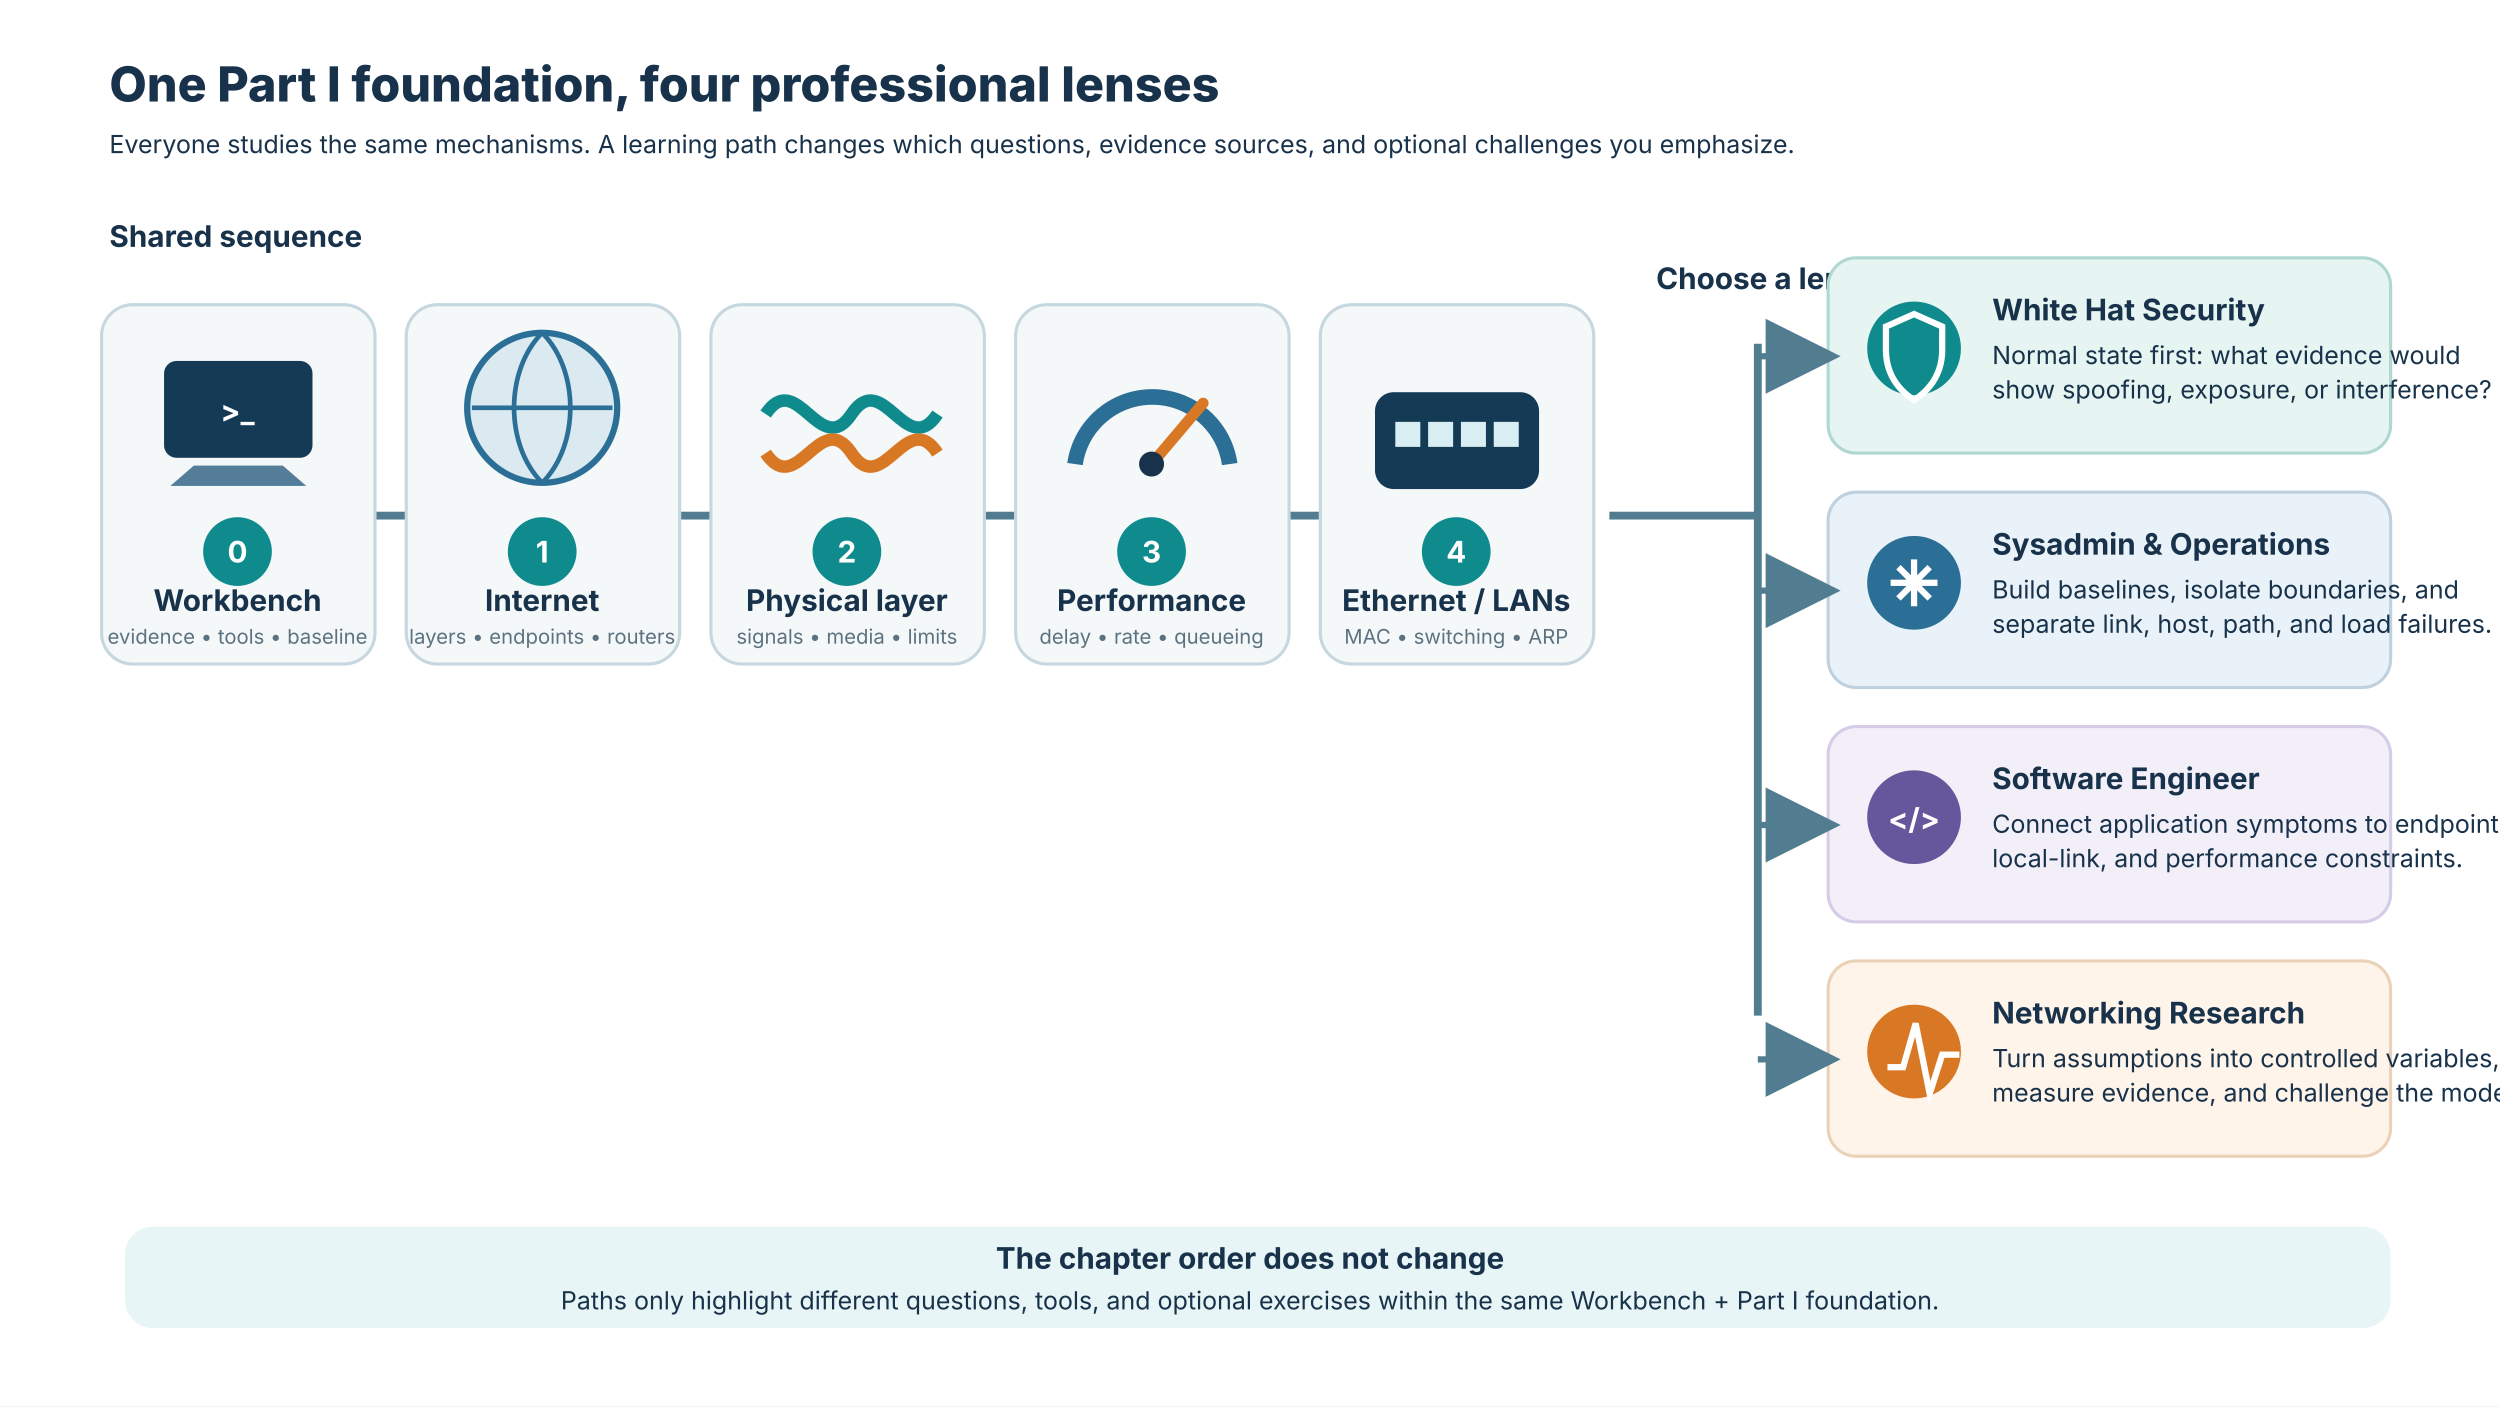
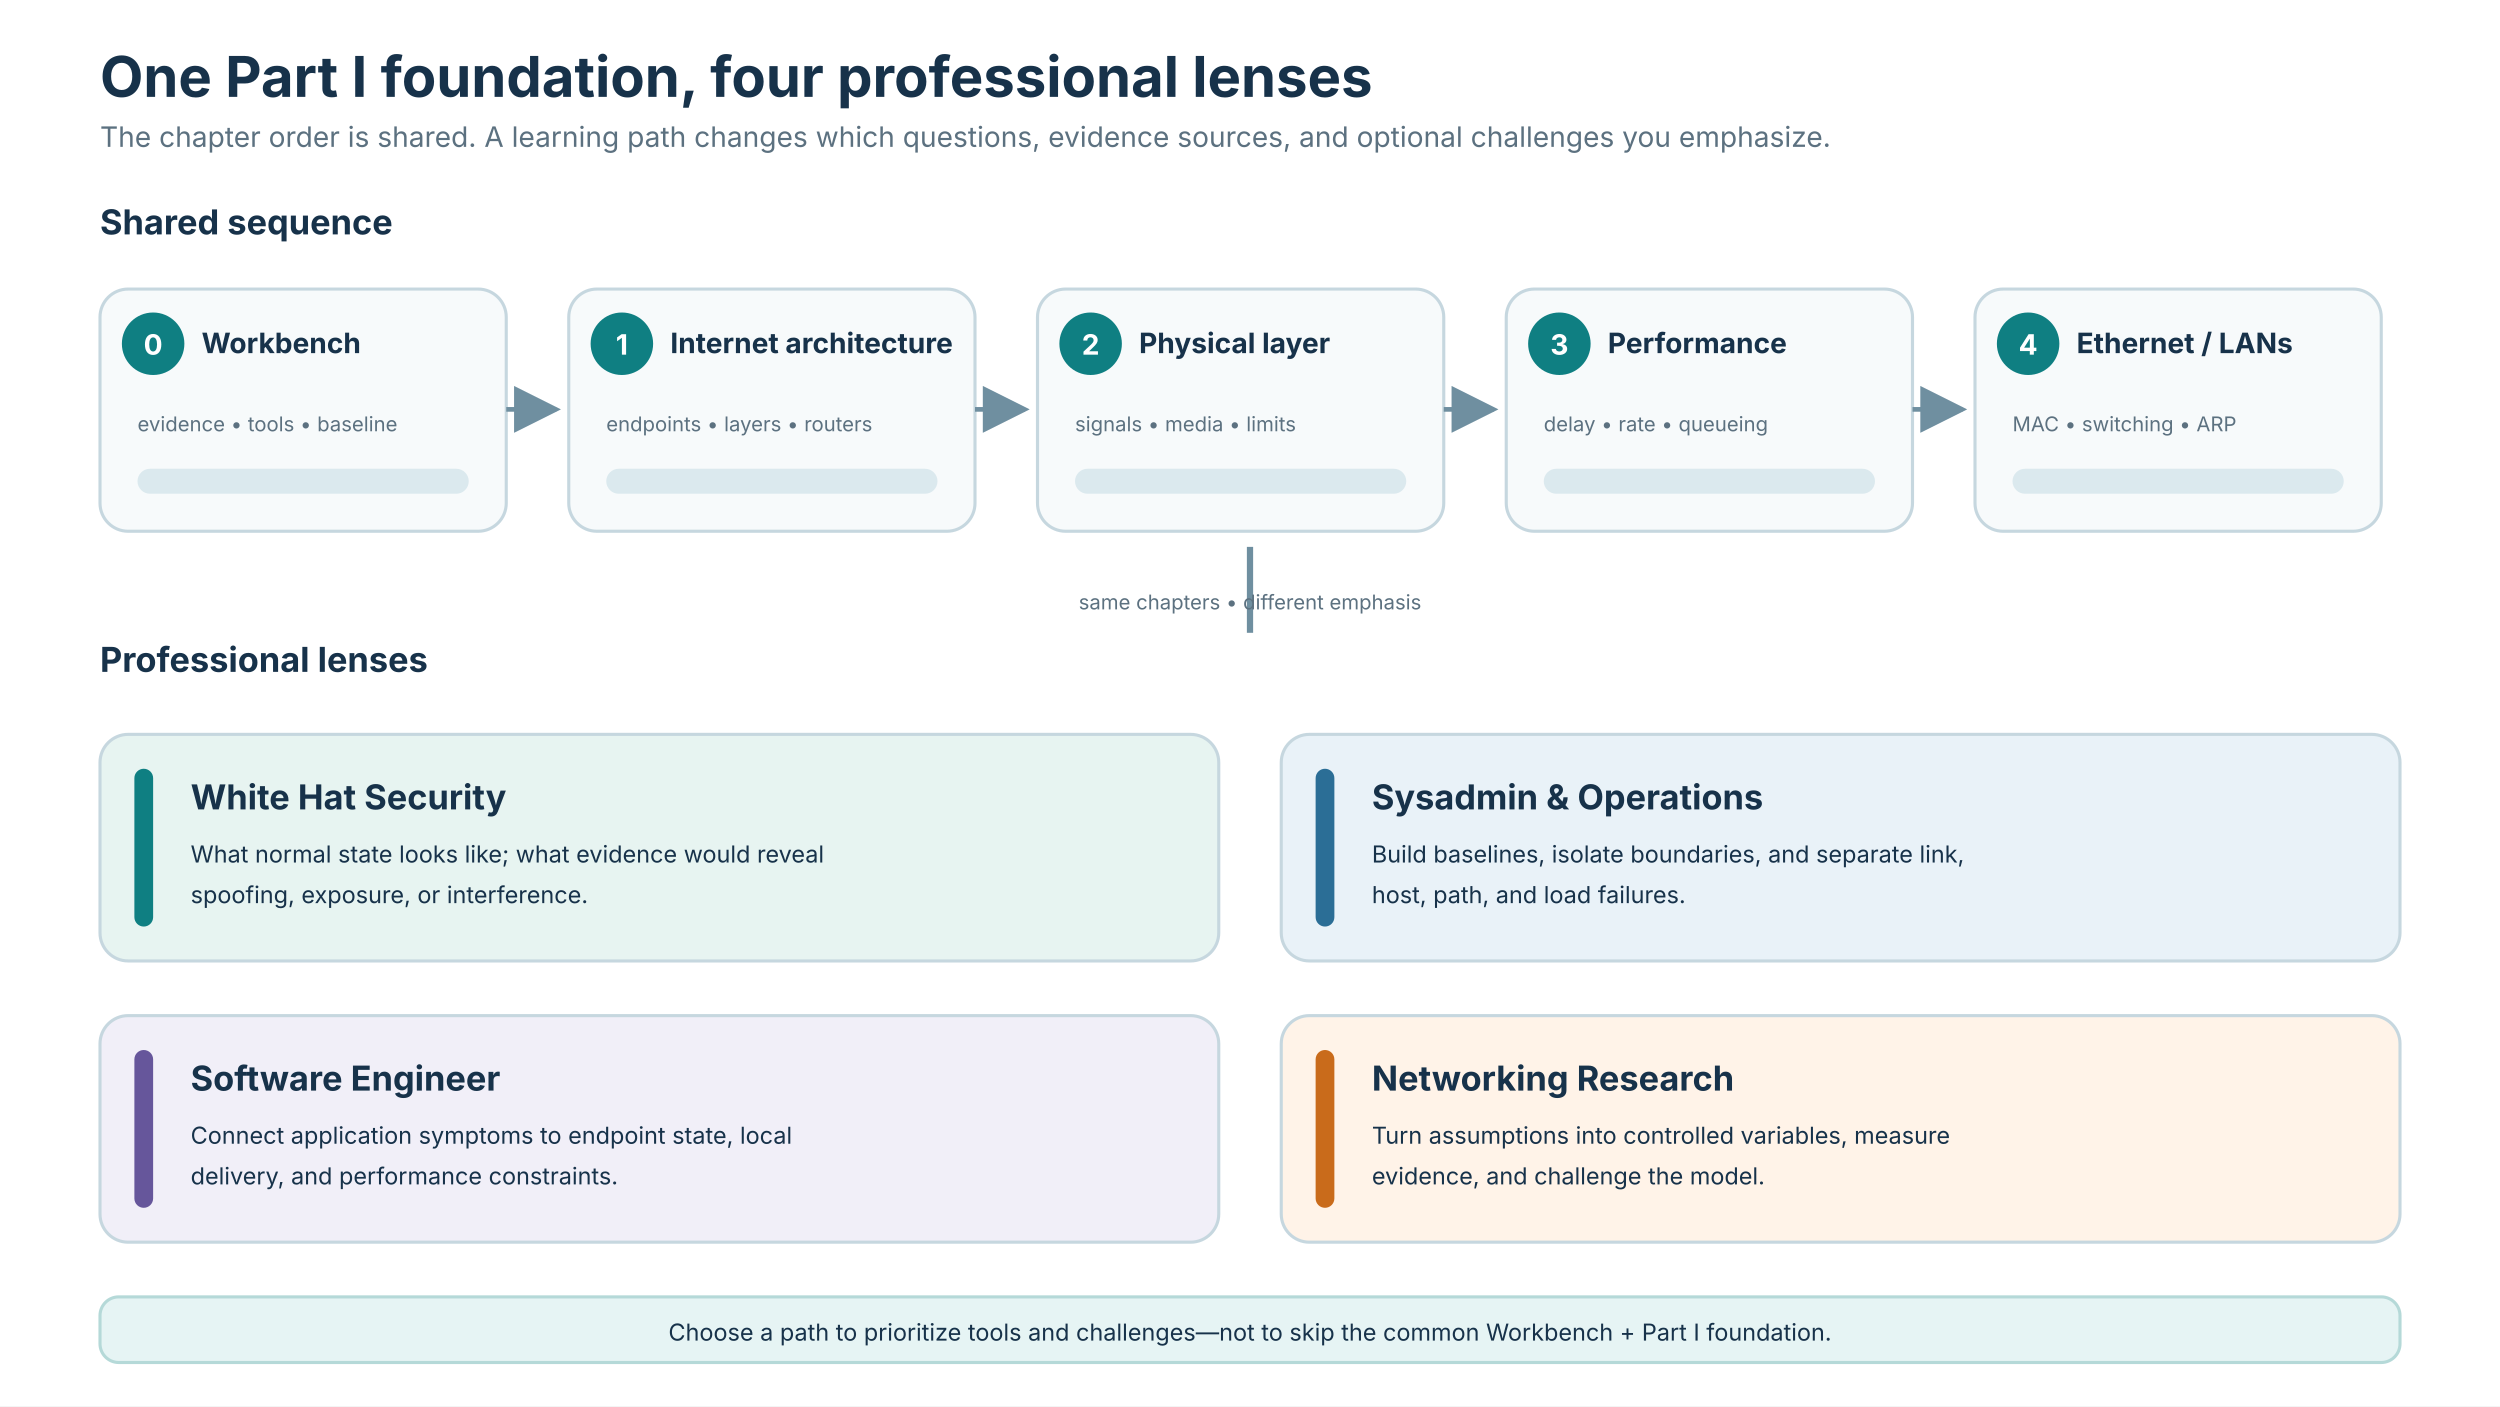
<svg xmlns="http://www.w3.org/2000/svg" viewBox="0 0 1600 900" role="img" aria-labelledby="title desc">
  <style>
- text{font-family:ui-sans-serif,system-ui,-apple-system,"Segoe UI",sans-serif;fill:#17324a}.h{font-size:31px;font-weight:780}.m{font-size:19px;font-weight:750}.b{font-size:16px}.s{font-size:13px;fill:#5d7280}.w{fill:#fff}
+ text{font-family:Inter,ui-sans-serif,system-ui,-apple-system,"Segoe UI",sans-serif;fill:#17324a}
+ .title{font-size:36px;font-weight:750}.subtitle{font-size:18px;fill:#5c7180}.section{font-size:22px;font-weight:720}
+ .label{font-size:18px;font-weight:700}.body{font-size:15px}.small{font-size:13px;fill:#5c7180}.tiny{font-size:12px;fill:#5c7180}
+ .mono{font-family:ui-monospace,SFMono-Regular,Consolas,monospace;font-size:13px}.white{fill:#fff}.teal{fill:#0f7f82}.blue{fill:#2b6e96}.orange{fill:#c96b1b}
+ .card{fill:#f8fbfc;stroke:#c6d7df;stroke-width:2}.soft{fill:#edf5f7}.navy{fill:#173a56}.rule{stroke:#8fa9b6;stroke-width:3}.thin{stroke:#9db2bc;stroke-width:2}
</style>
  <rect width="1600" height="900" fill="#fff" />
-   <text x="70" y="65" class="h">One Part I foundation, four professional lenses</text>
-   <text x="70" y="98" class="b">Everyone studies the same mechanisms. A learning path changes which questions, evidence sources, and optional challenges you emphasize.</text>
+   <text x="64" y="62" class="title">One Part I foundation, four professional lenses</text>
+   <text x="64" y="94" class="subtitle">The chapter order is shared. A learning path changes which questions, evidence sources, and optional challenges you emphasize.</text>
  <defs>
-     <marker id="a" markerWidth="12" markerHeight="12" refX="10" refY="6" orient="auto">
-       <path d="M0 0l12 6-12 6z" fill="#527d91" />
+     <marker id="arr" markerWidth="10" markerHeight="10" refX="9" refY="5" orient="auto">
+       <path d="M0 0L10 5L0 10z" fill="#6f8fa0" />
    </marker>
  </defs>
-   <text x="70" y="158" class="m">Shared sequence</text>
-   <line x1="110" y1="330" x2="1010" y2="330" stroke="#527d91" stroke-width="5" marker-end="url(#a)" />
-   <g transform="translate(65,195)">
-     <rect width="175" height="230" rx="20" fill="#f4f8f9" stroke="#c6d7df" stroke-width="2" />
-     <rect x="40" y="36" width="95" height="62" rx="8" fill="#153a56" />
-     <text x="87" y="75" text-anchor="middle" class="m w">&gt;_</text>
-     <path d="M59 103h57l15 13H44z" fill="#537d99" />
-     <circle cx="87" cy="158" r="22" fill="#0f8b8d" />
-     <text x="87" y="165" text-anchor="middle" class="m w">0</text>
-     <text x="87" y="196" text-anchor="middle" class="m">Workbench</text>
-     <text x="87" y="217" text-anchor="middle" class="s">evidence • tools • baseline</text>
-   </g>
-   <g transform="translate(260,195)">
-     <rect width="175" height="230" rx="20" fill="#f4f8f9" stroke="#c6d7df" stroke-width="2" />
-     <circle cx="87" cy="66" r="48" fill="#dbeaf0" stroke="#2b6e96" stroke-width="4" />
-     <path d="M42 66h90M87 18c-24 24-24 72 0 96M87 18c24 24 24 72 0 96" fill="none" stroke="#2b6e96" stroke-width="3" />
-     <circle cx="87" cy="158" r="22" fill="#0f8b8d" />
-     <text x="87" y="165" text-anchor="middle" class="m w">1</text>
-     <text x="87" y="196" text-anchor="middle" class="m">Internet</text>
-     <text x="87" y="217" text-anchor="middle" class="s">layers • endpoints • routers</text>
-   </g>
-   <g transform="translate(455,195)">
-     <rect width="175" height="230" rx="20" fill="#f4f8f9" stroke="#c6d7df" stroke-width="2" />
-     <path d="M35 70c20-30 35 30 55 0s35 30 55 0" fill="none" stroke="#0f8b8d" stroke-width="8" />
-     <path d="M35 95c20 30 35-30 55 0s35-30 55 0" fill="none" stroke="#d97824" stroke-width="8" />
-     <circle cx="87" cy="158" r="22" fill="#0f8b8d" />
-     <text x="87" y="165" text-anchor="middle" class="m w">2</text>
-     <text x="87" y="196" text-anchor="middle" class="m">Physical layer</text>
-     <text x="87" y="217" text-anchor="middle" class="s">signals • media • limits</text>
-   </g>
-   <g transform="translate(650,195)">
-     <rect width="175" height="230" rx="20" fill="#f4f8f9" stroke="#c6d7df" stroke-width="2" />
-     <path d="M38 102a50 50 0 0 1 99 0" fill="none" stroke="#2b6e96" stroke-width="10" />
-     <line x1="87" y1="102" x2="120" y2="63" stroke="#d97824" stroke-width="7" stroke-linecap="round" />
-     <circle cx="87" cy="102" r="8" fill="#17324a" />
-     <circle cx="87" cy="158" r="22" fill="#0f8b8d" />
-     <text x="87" y="165" text-anchor="middle" class="m w">3</text>
-     <text x="87" y="196" text-anchor="middle" class="m">Performance</text>
-     <text x="87" y="217" text-anchor="middle" class="s">delay • rate • queueing</text>
-   </g>
-   <g transform="translate(845,195)">
-     <rect width="175" height="230" rx="20" fill="#f4f8f9" stroke="#c6d7df" stroke-width="2" />
-     <rect x="35" y="56" width="105" height="62" rx="12" fill="#153a56" />
-     <g fill="#d8eef2">
-       <rect x="48" y="75" width="16" height="16" />
-       <rect x="69" y="75" width="16" height="16" />
-       <rect x="90" y="75" width="16" height="16" />
-       <rect x="111" y="75" width="16" height="16" />
-     </g>
-     <circle cx="87" cy="158" r="22" fill="#0f8b8d" />
-     <text x="87" y="165" text-anchor="middle" class="m w">4</text>
-     <text x="87" y="196" text-anchor="middle" class="m">Ethernet / LANs</text>
-     <text x="87" y="217" text-anchor="middle" class="s">MAC • switching • ARP</text>
-   </g>
-   <line x1="1030" y1="330" x2="1125" y2="330" stroke="#527d91" stroke-width="5" />
-   <line x1="1125" y1="220" x2="1125" y2="650" stroke="#527d91" stroke-width="5" />
-   <text x="1125" y="185" text-anchor="middle" class="m">Choose a lens</text>
-   <g transform="translate(1170,165)">
-     <rect width="360" height="125" rx="18" fill="#e6f5f2" stroke="#aed8d0" stroke-width="2" />
-     <circle cx="55" cy="58" r="30" fill="#0f8b8d" />
-     <path d="M55 36l18 8v15c0 17-10 27-18 32-8-5-18-15-18-32V44z" fill="none" stroke="#fff" stroke-width="4" />
-     <text x="105" y="40" class="m">White Hat Security</text>
-     <text x="105" y="68" class="b">Normal state first: what evidence would</text>
-     <text x="105" y="90" class="b">show spoofing, exposure, or interference?</text>
-   </g>
-   <line x1="1125" y1="228" x2="1170" y2="228" stroke="#527d91" stroke-width="4" marker-end="url(#a)" />
-   <g transform="translate(1170,315)">
-     <rect width="360" height="125" rx="18" fill="#e9f2f8" stroke="#bfd1df" stroke-width="2" />
-     <circle cx="55" cy="58" r="30" fill="#2b6e96" />
-     <path d="M40 58h30M55 43v30M45 48l20 20M65 48L45 68" stroke="#fff" stroke-width="4" />
-     <text x="105" y="40" class="m">Sysadmin &amp; Operations</text>
-     <text x="105" y="68" class="b">Build baselines, isolate boundaries, and</text>
-     <text x="105" y="90" class="b">separate link, host, path, and load failures.</text>
-   </g>
-   <line x1="1125" y1="378" x2="1170" y2="378" stroke="#527d91" stroke-width="4" marker-end="url(#a)" />
-   <g transform="translate(1170,465)">
-     <rect width="360" height="125" rx="18" fill="#f2eff9" stroke="#d5cce8" stroke-width="2" />
-     <circle cx="55" cy="58" r="30" fill="#66569b" />
-     <text x="55" y="66" text-anchor="middle" class="m w">&lt;/&gt;</text>
-     <text x="105" y="40" class="m">Software Engineer</text>
-     <text x="105" y="68" class="b">Connect application symptoms to endpoint,</text>
-     <text x="105" y="90" class="b">local-link, and performance constraints.</text>
-   </g>
-   <line x1="1125" y1="528" x2="1170" y2="528" stroke="#527d91" stroke-width="4" marker-end="url(#a)" />
-   <g transform="translate(1170,615)">
-     <rect width="360" height="125" rx="18" fill="#fff4e9" stroke="#ead2b8" stroke-width="2" />
-     <circle cx="55" cy="58" r="30" fill="#d97824" />
-     <path d="M38 68h10l8-28 9 45 8-25h11" fill="none" stroke="#fff" stroke-width="4" />
-     <text x="105" y="40" class="m">Networking Research</text>
-     <text x="105" y="68" class="b">Turn assumptions into controlled variables,</text>
-     <text x="105" y="90" class="b">measure evidence, and challenge the model.</text>
-   </g>
-   <line x1="1125" y1="678" x2="1170" y2="678" stroke="#527d91" stroke-width="4" marker-end="url(#a)" />
-   <rect x="80" y="785" width="1450" height="65" rx="18" fill="#e8f5f6" />
-   <text x="800" y="812" text-anchor="middle" class="m">The chapter order does not change</text>
-   <text x="800" y="838" text-anchor="middle" class="b">Paths only highlight different questions, tools, and optional exercises within the same Workbench + Part I foundation.</text>
+   <text x="64" y="150" class="section">Shared sequence</text>
+   <rect x="64" y="185" width="260" height="155" rx="18" fill="#f7fafb" stroke="#c6d7df" stroke-width="2" />
+   <circle cx="98" cy="220" r="20" fill="#0f7f82" />
+   <text x="98" y="227" class="label white" text-anchor="middle">0</text>
+   <text x="129" y="226" class="label">Workbench</text>
+   <text x="88" y="276" class="small">evidence • tools • baseline</text>
+   <rect x="88" y="300" width="212" height="16" rx="8" fill="#dbe9ee" />
+   <line x1="324" y1="262" x2="356" y2="262" stroke="#6f8fa0" stroke-width="3" marker-end="url(#arr)" />
+   <rect x="364" y="185" width="260" height="155" rx="18" fill="#f7fafb" stroke="#c6d7df" stroke-width="2" />
+   <circle cx="398" cy="220" r="20" fill="#0f7f82" />
+   <text x="398" y="227" class="label white" text-anchor="middle">1</text>
+   <text x="429" y="226" class="label">Internet architecture</text>
+   <text x="388" y="276" class="small">endpoints • layers • routers</text>
+   <rect x="388" y="300" width="212" height="16" rx="8" fill="#dbe9ee" />
+   <line x1="624" y1="262" x2="656" y2="262" stroke="#6f8fa0" stroke-width="3" marker-end="url(#arr)" />
+   <rect x="664" y="185" width="260" height="155" rx="18" fill="#f7fafb" stroke="#c6d7df" stroke-width="2" />
+   <circle cx="698" cy="220" r="20" fill="#0f7f82" />
+   <text x="698" y="227" class="label white" text-anchor="middle">2</text>
+   <text x="729" y="226" class="label">Physical layer</text>
+   <text x="688" y="276" class="small">signals • media • limits</text>
+   <rect x="688" y="300" width="212" height="16" rx="8" fill="#dbe9ee" />
+   <line x1="924" y1="262" x2="956" y2="262" stroke="#6f8fa0" stroke-width="3" marker-end="url(#arr)" />
+   <rect x="964" y="185" width="260" height="155" rx="18" fill="#f7fafb" stroke="#c6d7df" stroke-width="2" />
+   <circle cx="998" cy="220" r="20" fill="#0f7f82" />
+   <text x="998" y="227" class="label white" text-anchor="middle">3</text>
+   <text x="1029" y="226" class="label">Performance</text>
+   <text x="988" y="276" class="small">delay • rate • queueing</text>
+   <rect x="988" y="300" width="212" height="16" rx="8" fill="#dbe9ee" />
+   <line x1="1224" y1="262" x2="1256" y2="262" stroke="#6f8fa0" stroke-width="3" marker-end="url(#arr)" />
+   <rect x="1264" y="185" width="260" height="155" rx="18" fill="#f7fafb" stroke="#c6d7df" stroke-width="2" />
+   <circle cx="1298" cy="220" r="20" fill="#0f7f82" />
+   <text x="1298" y="227" class="label white" text-anchor="middle">4</text>
+   <text x="1329" y="226" class="label">Ethernet / LANs</text>
+   <text x="1288" y="276" class="small">MAC • switching • ARP</text>
+   <rect x="1288" y="300" width="212" height="16" rx="8" fill="#dbe9ee" />
+   <line x1="800" y1="350" x2="800" y2="405" stroke="#6f8fa0" stroke-width="4" />
+   <text x="800" y="390" class="small" text-anchor="middle">same chapters • different emphasis</text>
+   <text x="64" y="430" class="section">Professional lenses</text>
+   <rect x="64" y="470" width="716" height="145" rx="18" fill="#e7f4f1" stroke="#c6d7df" stroke-width="2" />
+   <rect x="86" y="492" width="12" height="101" rx="6" fill="#0f7f82" />
+   <text x="122" y="518" class="section">White Hat Security</text>
+   <text x="122" y="552" class="body">What normal state looks like; what evidence would reveal</text>
+   <text x="122" y="578" class="body">spoofing, exposure, or interference.</text>
+   <rect x="820" y="470" width="716" height="145" rx="18" fill="#e9f2f8" stroke="#c6d7df" stroke-width="2" />
+   <rect x="842" y="492" width="12" height="101" rx="6" fill="#2b6e96" />
+   <text x="878" y="518" class="section">Sysadmin &amp; Operations</text>
+   <text x="878" y="552" class="body">Build baselines, isolate boundaries, and separate link,</text>
+   <text x="878" y="578" class="body">host, path, and load failures.</text>
+   <rect x="64" y="650" width="716" height="145" rx="18" fill="#f1eff8" stroke="#c6d7df" stroke-width="2" />
+   <rect x="86" y="672" width="12" height="101" rx="6" fill="#66569b" />
+   <text x="122" y="698" class="section">Software Engineer</text>
+   <text x="122" y="732" class="body">Connect application symptoms to endpoint state, local</text>
+   <text x="122" y="758" class="body">delivery, and performance constraints.</text>
+   <rect x="820" y="650" width="716" height="145" rx="18" fill="#fff3e8" stroke="#c6d7df" stroke-width="2" />
+   <rect x="842" y="672" width="12" height="101" rx="6" fill="#c96b1b" />
+   <text x="878" y="698" class="section">Networking Research</text>
+   <text x="878" y="732" class="body">Turn assumptions into controlled variables, measure</text>
+   <text x="878" y="758" class="body">evidence, and challenge the model.</text>
+   <rect x="64" y="830" width="1472" height="42" rx="12" fill="#e6f4f4" stroke="#b5d9d8" stroke-width="2" />
+   <text x="800" y="858" class="body" text-anchor="middle">Choose a path to prioritize tools and challenges—not to skip the common Workbench + Part I foundation.</text>
</svg>
